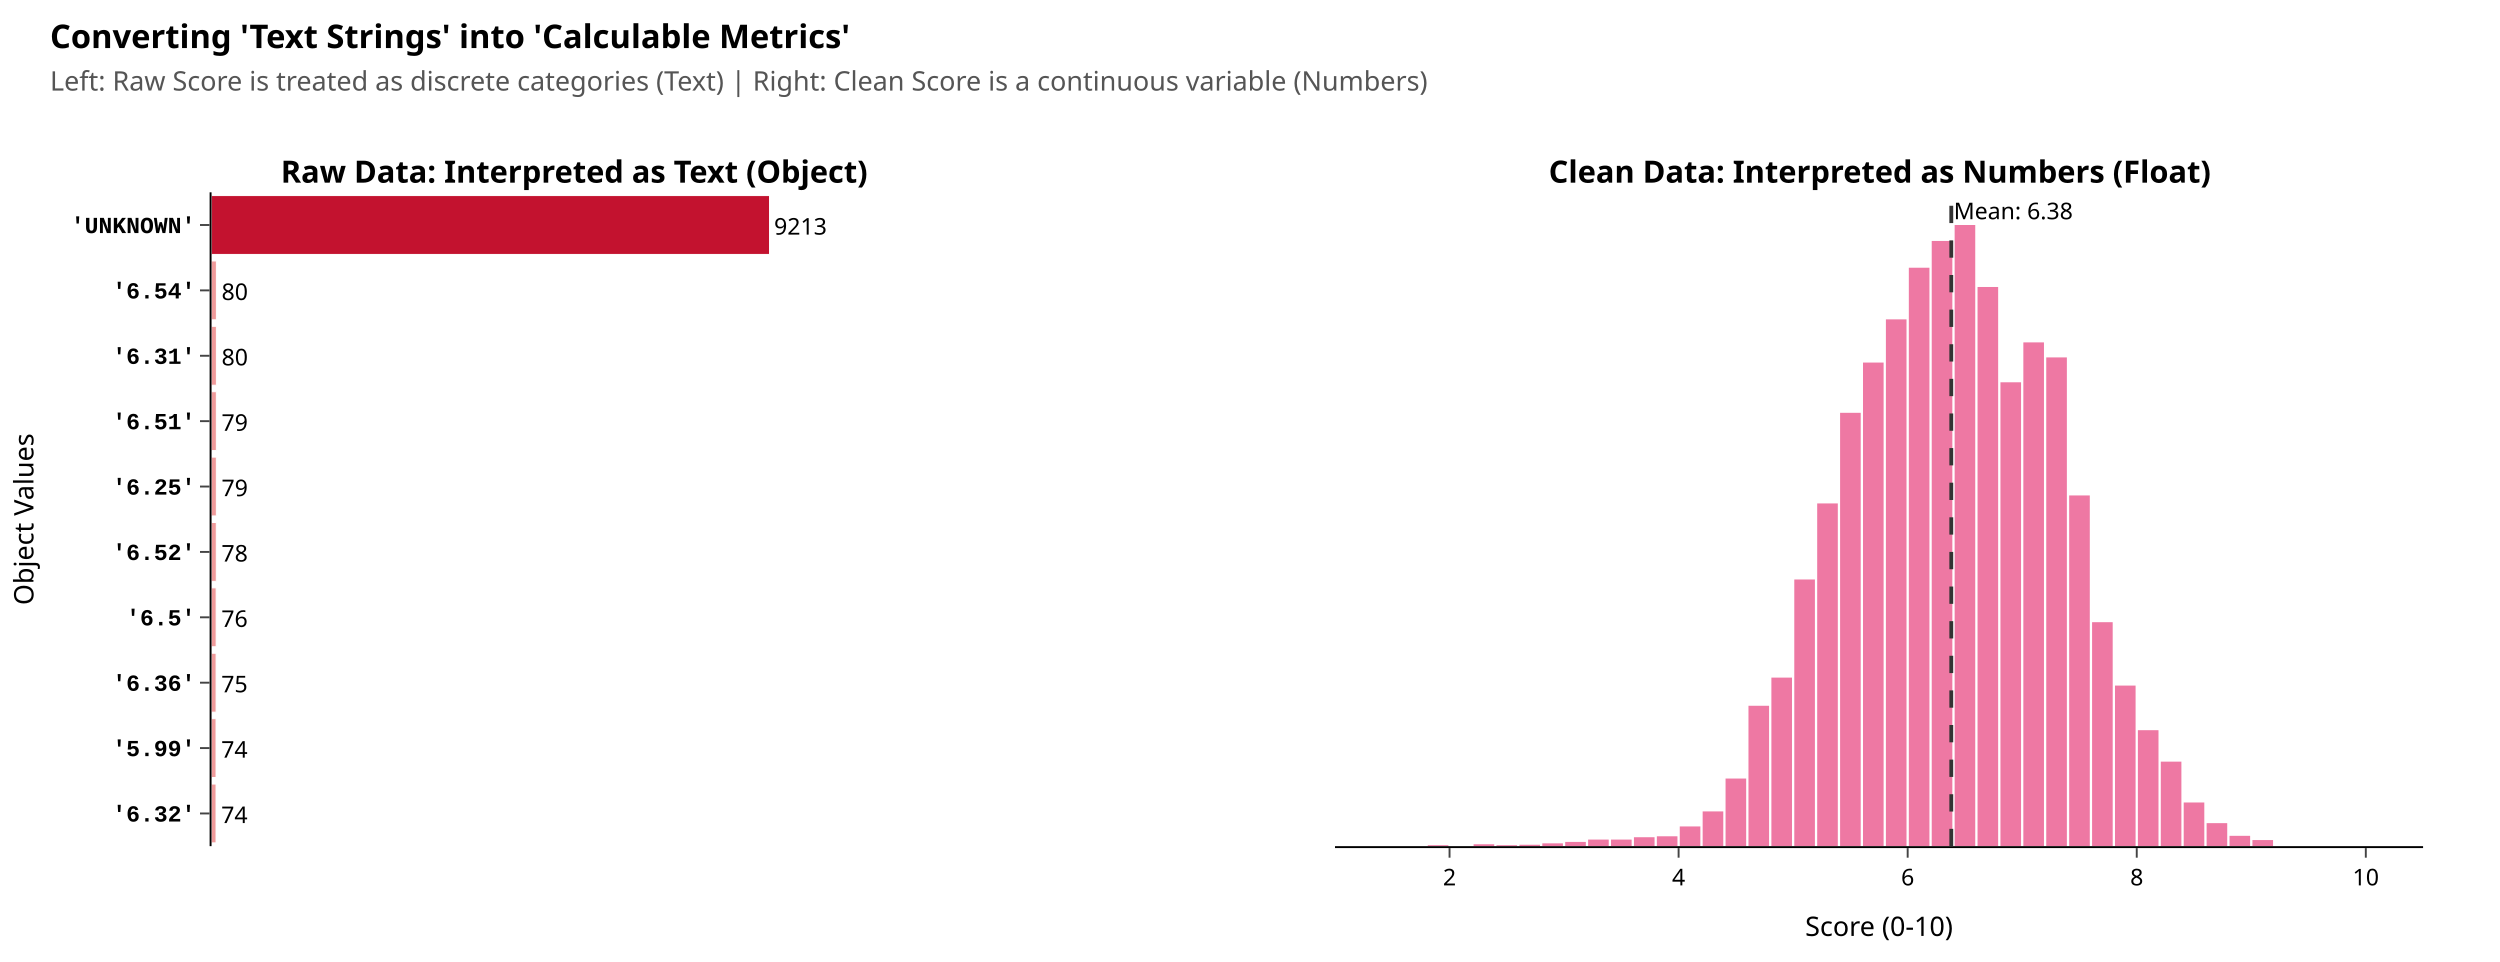
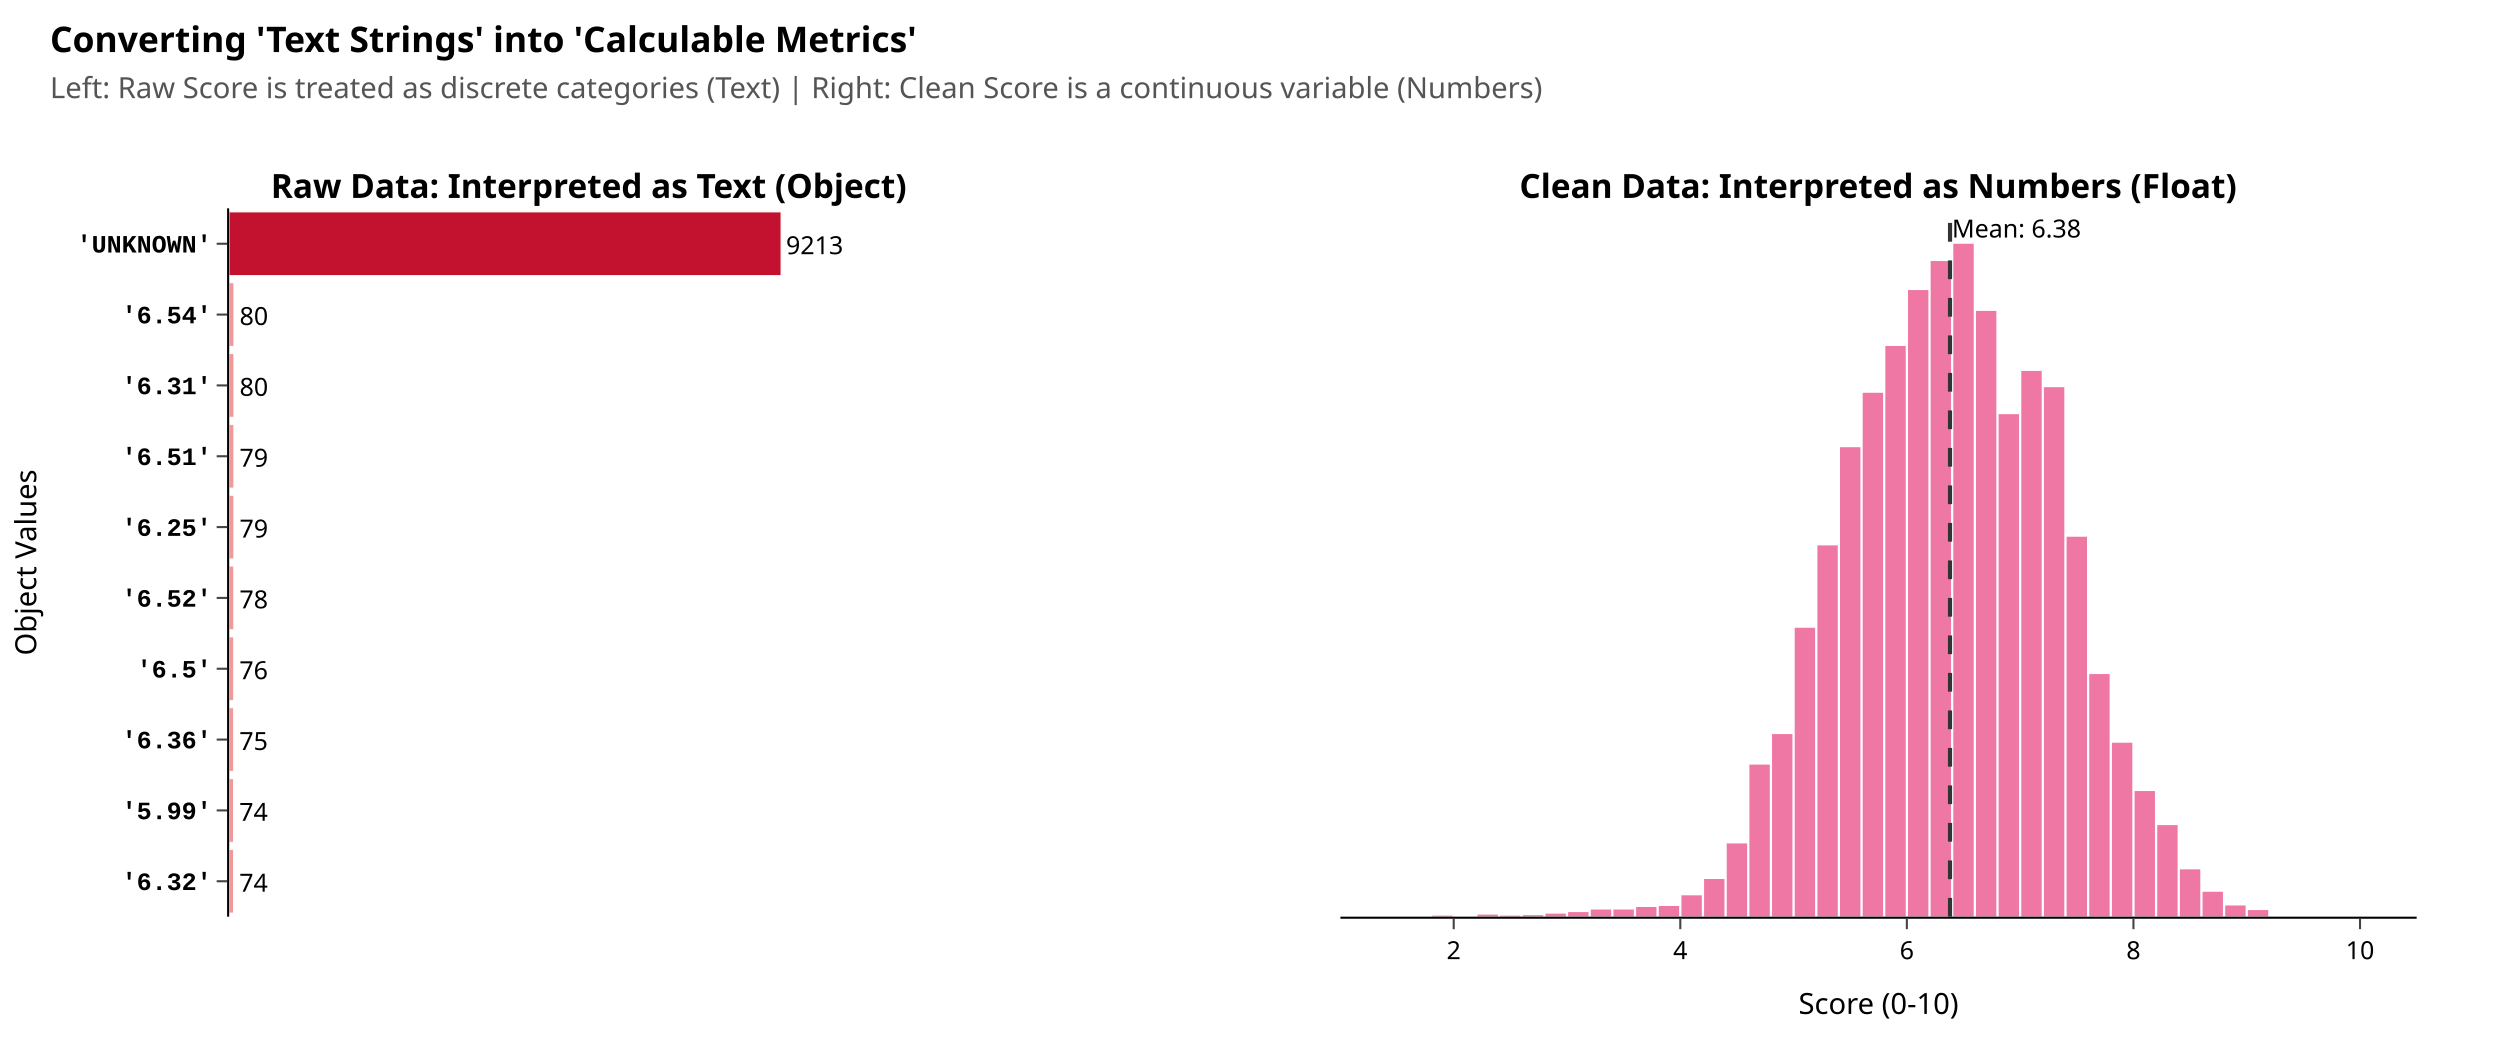
- <svg xmlns="http://www.w3.org/2000/svg" class="main-svg" width="3900" height="1500" style="" viewBox="0 0 1300 500">
-   <rect x="0" y="0" width="1300" height="500" style="fill: rgb(0, 0, 0); fill-opacity: 0;" />
-   <defs id="defs-b50115">
+ <svg xmlns="http://www.w3.org/2000/svg" class="main-svg" width="3600" height="1500" style="" viewBox="0 0 1200 500">
+   <rect x="0" y="0" width="1200" height="500" style="fill: rgb(0, 0, 0); fill-opacity: 0;" />
+   <defs id="defs-0471ea">
    <g class="clips">
-       <clipPath id="clipb50115xyplot" class="plotclip">
-         <rect width="377.2" height="340" />
-       </clipPath>
-       <clipPath id="clipb50115x2y2plot" class="plotclip">
-         <rect width="565.8" height="340" />
-       </clipPath>
-       <clipPath class="axesclip" id="clipb50115x">
-         <rect x="110" y="0" width="377.2" height="500" />
-       </clipPath>
-       <clipPath class="axesclip" id="clipb50115y">
-         <rect x="0" y="100" width="1300" height="340" />
-       </clipPath>
-       <clipPath class="axesclip" id="clipb50115xy">
-         <rect x="110" y="100" width="377.2" height="340" />
-       </clipPath>
-       <clipPath class="axesclip" id="clipb50115y2">
-         <rect x="0" y="100" width="1300" height="340" />
-       </clipPath>
-       <clipPath class="axesclip" id="clipb50115xy2">
-         <rect x="110" y="100" width="377.2" height="340" />
-       </clipPath>
-       <clipPath class="axesclip" id="clipb50115x2">
-         <rect x="694.2" y="0" width="565.8" height="500" />
-       </clipPath>
-       <clipPath class="axesclip" id="clipb50115x2y">
-         <rect x="694.2" y="100" width="565.8" height="340" />
-       </clipPath>
-       <clipPath class="axesclip" id="clipb50115x2y2">
-         <rect x="694.2" y="100" width="565.8" height="340" />
+       <clipPath id="clip0471eaxyplot" class="plotclip">
+         <rect width="344.4" height="340" />
+       </clipPath>
+       <clipPath id="clip0471eax2y2plot" class="plotclip">
+         <rect width="516.6" height="340" />
+       </clipPath>
+       <clipPath class="axesclip" id="clip0471eax">
+         <rect x="110" y="0" width="344.4" height="500" />
+       </clipPath>
+       <clipPath class="axesclip" id="clip0471eay">
+         <rect x="0" y="100" width="1200" height="340" />
+       </clipPath>
+       <clipPath class="axesclip" id="clip0471eaxy">
+         <rect x="110" y="100" width="344.4" height="340" />
+       </clipPath>
+       <clipPath class="axesclip" id="clip0471eay2">
+         <rect x="0" y="100" width="1200" height="340" />
+       </clipPath>
+       <clipPath class="axesclip" id="clip0471eaxy2">
+         <rect x="110" y="100" width="344.4" height="340" />
+       </clipPath>
+       <clipPath class="axesclip" id="clip0471eax2">
+         <rect x="643.4" y="0" width="516.6" height="500" />
+       </clipPath>
+       <clipPath class="axesclip" id="clip0471eax2y">
+         <rect x="643.4" y="100" width="516.6" height="340" />
+       </clipPath>
+       <clipPath class="axesclip" id="clip0471eax2y2">
+         <rect x="643.4" y="100" width="516.6" height="340" />
      </clipPath>
    </g>
    <g class="gradients" />
    <g class="patterns" />
  </defs>
  <g class="bglayer">
-     <rect class="bg" x="110" y="100" width="377.2" height="340" style="fill: rgb(0, 0, 0); fill-opacity: 0; stroke-width: 0;" />
-     <rect class="bg" x="694.2" y="100" width="565.8" height="340" style="fill: rgb(0, 0, 0); fill-opacity: 0; stroke-width: 0;" />
+     <rect class="bg" x="110" y="100" width="344.4" height="340" style="fill: rgb(0, 0, 0); fill-opacity: 0; stroke-width: 0;" />
+     <rect class="bg" x="643.4" y="100" width="516.6" height="340" style="fill: rgb(0, 0, 0); fill-opacity: 0; stroke-width: 0;" />
  </g>
  <g class="layer-below">
    <g class="imagelayer" />
    <g class="shapelayer" />
  </g>
  <g class="cartesianlayer">
    <g class="subplot xy">
      <g class="layer-subplot">
        <g class="shapelayer" />
        <g class="imagelayer" />
      </g>
      <g class="minor-gridlayer">
        <g class="x" />
        <g class="y" />
      </g>
      <g class="gridlayer">
        <g class="x" />
        <g class="y" />
      </g>
      <g class="zerolinelayer" />
      <g class="layer-between">
        <g class="shapelayer" />
        <g class="imagelayer" />
      </g>
      <path class="xlines-below" />
      <path class="ylines-below" />
      <g class="overlines-below" />
      <g class="xaxislayer-below" />
      <g class="yaxislayer-below" />
      <g class="overaxes-below" />
      <g class="overplot">
-         <g class="xy" transform="translate(110,100)" clip-path="url(#clipb50115xyplot)">
+         <g class="xy" transform="translate(110,100)" clip-path="url(#clip0471eaxyplot)">
          <g class="barlayer mlayer">
            <g class="trace bars" style="opacity: 1;">
              <g class="points">
                <g class="point">
-                   <path d="M0,32.3V1.7H290.15V32.3Z" style="vector-effect: none; opacity: 1; stroke-width: 0.5px; fill: rgb(195, 18, 47); fill-opacity: 1; stroke: rgb(255, 255, 255); stroke-opacity: 1;" />
-                   <text class="bartext bartext-outside" text-anchor="middle" data-notex="1" x="0" y="0" style="font-family: Tahoma; font-size: 12px; fill: rgb(0, 0, 0); fill-opacity: 1; white-space: pre;" transform="translate(306.2516,22)">9213</text>
-                 </g>
-                 <g class="point">
-                   <path d="M0,100.3V69.7H2.52V100.3Z" style="vector-effect: none; opacity: 1; stroke-width: 0.5px; fill: rgb(239, 154, 154); fill-opacity: 1; stroke: rgb(255, 255, 255); stroke-opacity: 1;" />
-                   <text class="bartext bartext-outside" text-anchor="middle" data-notex="1" x="0" y="0" style="font-family: Tahoma; font-size: 12px; fill: rgb(0, 0, 0); fill-opacity: 1; white-space: pre;" transform="translate(12.07469,90)">80</text>
-                 </g>
-                 <g class="point">
-                   <path d="M0,66.3V35.7H2.52V66.3Z" style="vector-effect: none; opacity: 1; stroke-width: 0.5px; fill: rgb(239, 154, 154); fill-opacity: 1; stroke: rgb(255, 255, 255); stroke-opacity: 1;" />
-                   <text class="bartext bartext-outside" text-anchor="middle" data-notex="1" x="0" y="0" style="font-family: Tahoma; font-size: 12px; fill: rgb(0, 0, 0); fill-opacity: 1; white-space: pre;" transform="translate(12.07469,56)">80</text>
-                 </g>
-                 <g class="point">
-                   <path d="M0,168.3V137.7H2.49V168.3Z" style="vector-effect: none; opacity: 1; stroke-width: 0.5px; fill: rgb(239, 154, 154); fill-opacity: 1; stroke: rgb(255, 255, 255); stroke-opacity: 1;" />
-                   <text class="bartext bartext-outside" text-anchor="middle" data-notex="1" x="0" y="0" style="font-family: Tahoma; font-size: 12px; fill: rgb(0, 0, 0); fill-opacity: 1; white-space: pre;" transform="translate(12.04469,158)">79</text>
-                 </g>
-                 <g class="point">
-                   <path d="M0,134.3V103.7H2.49V134.3Z" style="vector-effect: none; opacity: 1; stroke-width: 0.5px; fill: rgb(239, 154, 154); fill-opacity: 1; stroke: rgb(255, 255, 255); stroke-opacity: 1;" />
-                   <text class="bartext bartext-outside" text-anchor="middle" data-notex="1" x="0" y="0" style="font-family: Tahoma; font-size: 12px; fill: rgb(0, 0, 0); fill-opacity: 1; white-space: pre;" transform="translate(12.04469,124)">79</text>
-                 </g>
-                 <g class="point">
-                   <path d="M0,202.3V171.7H2.46V202.3Z" style="vector-effect: none; opacity: 1; stroke-width: 0.5px; fill: rgb(239, 154, 154); fill-opacity: 1; stroke: rgb(255, 255, 255); stroke-opacity: 1;" />
-                   <text class="bartext bartext-outside" text-anchor="middle" data-notex="1" x="0" y="0" style="font-family: Tahoma; font-size: 12px; fill: rgb(0, 0, 0); fill-opacity: 1; white-space: pre;" transform="translate(12.01469,192)">78</text>
-                 </g>
-                 <g class="point">
-                   <path d="M0,236.3V205.7H2.39V236.3Z" style="vector-effect: none; opacity: 1; stroke-width: 0.5px; fill: rgb(239, 154, 154); fill-opacity: 1; stroke: rgb(255, 255, 255); stroke-opacity: 1;" />
-                   <text class="bartext bartext-outside" text-anchor="middle" data-notex="1" x="0" y="0" style="font-family: Tahoma; font-size: 12px; fill: rgb(0, 0, 0); fill-opacity: 1; white-space: pre;" transform="translate(11.94469,226)">76</text>
-                 </g>
-                 <g class="point">
-                   <path d="M0,270.3V239.7H2.36V270.3Z" style="vector-effect: none; opacity: 1; stroke-width: 0.5px; fill: rgb(239, 154, 154); fill-opacity: 1; stroke: rgb(255, 255, 255); stroke-opacity: 1;" />
-                   <text class="bartext bartext-outside" text-anchor="middle" data-notex="1" x="0" y="0" style="font-family: Tahoma; font-size: 12px; fill: rgb(0, 0, 0); fill-opacity: 1; white-space: pre;" transform="translate(11.91469,260)">75</text>
-                 </g>
-                 <g class="point">
-                   <path d="M0,338.3V307.7H2.33V338.3Z" style="vector-effect: none; opacity: 1; stroke-width: 0.5px; fill: rgb(239, 154, 154); fill-opacity: 1; stroke: rgb(255, 255, 255); stroke-opacity: 1;" />
-                   <text class="bartext bartext-outside" text-anchor="middle" data-notex="1" x="0" y="0" style="font-family: Tahoma; font-size: 12px; fill: rgb(0, 0, 0); fill-opacity: 1; white-space: pre;" transform="translate(11.88469,328)">74</text>
-                 </g>
-                 <g class="point">
-                   <path d="M0,304.3V273.7H2.33V304.3Z" style="vector-effect: none; opacity: 1; stroke-width: 0.5px; fill: rgb(239, 154, 154); fill-opacity: 1; stroke: rgb(255, 255, 255); stroke-opacity: 1;" />
-                   <text class="bartext bartext-outside" text-anchor="middle" data-notex="1" x="0" y="0" style="font-family: Tahoma; font-size: 12px; fill: rgb(0, 0, 0); fill-opacity: 1; white-space: pre;" transform="translate(11.88469,294)">74</text>
+                   <path d="M0,32.3V1.7H264.92V32.3Z" style="vector-effect: none; opacity: 1; stroke-width: 0.5px; fill: rgb(195, 18, 47); fill-opacity: 1; stroke: rgb(255, 255, 255); stroke-opacity: 1;" />
+                   <text class="bartext bartext-outside" text-anchor="middle" data-notex="1" x="0" y="0" style="font-family: Tahoma; font-size: 12px; fill: rgb(0, 0, 0); fill-opacity: 1; white-space: pre;" transform="translate(281.0216,22)">9213</text>
+                 </g>
+                 <g class="point">
+                   <path d="M0,100.3V69.7H2.3V100.3Z" style="vector-effect: none; opacity: 1; stroke-width: 0.5px; fill: rgb(239, 154, 154); fill-opacity: 1; stroke: rgb(255, 255, 255); stroke-opacity: 1;" />
+                   <text class="bartext bartext-outside" text-anchor="middle" data-notex="1" x="0" y="0" style="font-family: Tahoma; font-size: 12px; fill: rgb(0, 0, 0); fill-opacity: 1; white-space: pre;" transform="translate(11.85469,90)">80</text>
+                 </g>
+                 <g class="point">
+                   <path d="M0,66.3V35.7H2.3V66.3Z" style="vector-effect: none; opacity: 1; stroke-width: 0.5px; fill: rgb(239, 154, 154); fill-opacity: 1; stroke: rgb(255, 255, 255); stroke-opacity: 1;" />
+                   <text class="bartext bartext-outside" text-anchor="middle" data-notex="1" x="0" y="0" style="font-family: Tahoma; font-size: 12px; fill: rgb(0, 0, 0); fill-opacity: 1; white-space: pre;" transform="translate(11.85469,56)">80</text>
+                 </g>
+                 <g class="point">
+                   <path d="M0,168.3V137.7H2.27V168.3Z" style="vector-effect: none; opacity: 1; stroke-width: 0.5px; fill: rgb(239, 154, 154); fill-opacity: 1; stroke: rgb(255, 255, 255); stroke-opacity: 1;" />
+                   <text class="bartext bartext-outside" text-anchor="middle" data-notex="1" x="0" y="0" style="font-family: Tahoma; font-size: 12px; fill: rgb(0, 0, 0); fill-opacity: 1; white-space: pre;" transform="translate(11.82469,158)">79</text>
+                 </g>
+                 <g class="point">
+                   <path d="M0,134.3V103.7H2.27V134.3Z" style="vector-effect: none; opacity: 1; stroke-width: 0.5px; fill: rgb(239, 154, 154); fill-opacity: 1; stroke: rgb(255, 255, 255); stroke-opacity: 1;" />
+                   <text class="bartext bartext-outside" text-anchor="middle" data-notex="1" x="0" y="0" style="font-family: Tahoma; font-size: 12px; fill: rgb(0, 0, 0); fill-opacity: 1; white-space: pre;" transform="translate(11.82469,124)">79</text>
+                 </g>
+                 <g class="point">
+                   <path d="M0,202.3V171.7H2.24V202.3Z" style="vector-effect: none; opacity: 1; stroke-width: 0.5px; fill: rgb(239, 154, 154); fill-opacity: 1; stroke: rgb(255, 255, 255); stroke-opacity: 1;" />
+                   <text class="bartext bartext-outside" text-anchor="middle" data-notex="1" x="0" y="0" style="font-family: Tahoma; font-size: 12px; fill: rgb(0, 0, 0); fill-opacity: 1; white-space: pre;" transform="translate(11.79469,192)">78</text>
+                 </g>
+                 <g class="point">
+                   <path d="M0,236.3V205.7H2.19V236.3Z" style="vector-effect: none; opacity: 1; stroke-width: 0.5px; fill: rgb(239, 154, 154); fill-opacity: 1; stroke: rgb(255, 255, 255); stroke-opacity: 1;" />
+                   <text class="bartext bartext-outside" text-anchor="middle" data-notex="1" x="0" y="0" style="font-family: Tahoma; font-size: 12px; fill: rgb(0, 0, 0); fill-opacity: 1; white-space: pre;" transform="translate(11.74469,226)">76</text>
+                 </g>
+                 <g class="point">
+                   <path d="M0,270.3V239.7H2.16V270.3Z" style="vector-effect: none; opacity: 1; stroke-width: 0.5px; fill: rgb(239, 154, 154); fill-opacity: 1; stroke: rgb(255, 255, 255); stroke-opacity: 1;" />
+                   <text class="bartext bartext-outside" text-anchor="middle" data-notex="1" x="0" y="0" style="font-family: Tahoma; font-size: 12px; fill: rgb(0, 0, 0); fill-opacity: 1; white-space: pre;" transform="translate(11.71469,260)">75</text>
+                 </g>
+                 <g class="point">
+                   <path d="M0,338.3V307.7H2.13V338.3Z" style="vector-effect: none; opacity: 1; stroke-width: 0.5px; fill: rgb(239, 154, 154); fill-opacity: 1; stroke: rgb(255, 255, 255); stroke-opacity: 1;" />
+                   <text class="bartext bartext-outside" text-anchor="middle" data-notex="1" x="0" y="0" style="font-family: Tahoma; font-size: 12px; fill: rgb(0, 0, 0); fill-opacity: 1; white-space: pre;" transform="translate(11.68469,328)">74</text>
+                 </g>
+                 <g class="point">
+                   <path d="M0,304.3V273.7H2.13V304.3Z" style="vector-effect: none; opacity: 1; stroke-width: 0.5px; fill: rgb(239, 154, 154); fill-opacity: 1; stroke: rgb(255, 255, 255); stroke-opacity: 1;" />
+                   <text class="bartext bartext-outside" text-anchor="middle" data-notex="1" x="0" y="0" style="font-family: Tahoma; font-size: 12px; fill: rgb(0, 0, 0); fill-opacity: 1; white-space: pre;" transform="translate(11.68469,294)">74</text>
                </g>
              </g>
            </g>
          </g>
        </g>
      </g>
      <g class="zerolinelayer-above" />
      <path class="xlines-above crisp" d="M0,0" style="fill: none;" />
      <path class="ylines-above crisp" d="M109.5,100V440" style="fill: none; stroke-width: 1px; stroke: rgb(0, 0, 0); stroke-opacity: 1;" />
      <g class="overlines-above" />
      <g class="xaxislayer-above" />
      <g class="yaxislayer-above">
        <path class="ytick ticks crisp" d="M109,0h-5" transform="translate(0,423)" style="stroke: rgb(68, 68, 68); stroke-opacity: 1; stroke-width: 1px;" />
        <path class="ytick ticks crisp" d="M109,0h-5" transform="translate(0,389)" style="stroke: rgb(68, 68, 68); stroke-opacity: 1; stroke-width: 1px;" />
        <path class="ytick ticks crisp" d="M109,0h-5" transform="translate(0,355)" style="stroke: rgb(68, 68, 68); stroke-opacity: 1; stroke-width: 1px;" />
        <path class="ytick ticks crisp" d="M109,0h-5" transform="translate(0,321)" style="stroke: rgb(68, 68, 68); stroke-opacity: 1; stroke-width: 1px;" />
        <path class="ytick ticks crisp" d="M109,0h-5" transform="translate(0,287)" style="stroke: rgb(68, 68, 68); stroke-opacity: 1; stroke-width: 1px;" />
        <path class="ytick ticks crisp" d="M109,0h-5" transform="translate(0,253)" style="stroke: rgb(68, 68, 68); stroke-opacity: 1; stroke-width: 1px;" />
        <path class="ytick ticks crisp" d="M109,0h-5" transform="translate(0,219)" style="stroke: rgb(68, 68, 68); stroke-opacity: 1; stroke-width: 1px;" />
        <path class="ytick ticks crisp" d="M109,0h-5" transform="translate(0,185)" style="stroke: rgb(68, 68, 68); stroke-opacity: 1; stroke-width: 1px;" />
        <path class="ytick ticks crisp" d="M109,0h-5" transform="translate(0,151)" style="stroke: rgb(68, 68, 68); stroke-opacity: 1; stroke-width: 1px;" />
        <path class="ytick ticks crisp" d="M109,0h-5" transform="translate(0,117)" style="stroke: rgb(68, 68, 68); stroke-opacity: 1; stroke-width: 1px;" />
        <g class="ytick">
          <text text-anchor="end" x="101.6" y="4.2" transform="translate(0,423)" style="font-family: 'Courier New'; font-size: 12px; fill: rgb(0, 0, 0); fill-opacity: 1; white-space: pre;">
            <tspan style="font-weight:bold">'6.32'</tspan>
          </text>
        </g>
        <g class="ytick">
          <text text-anchor="end" x="101.6" y="4.2" transform="translate(0,389)" style="font-family: 'Courier New'; font-size: 12px; fill: rgb(0, 0, 0); fill-opacity: 1; white-space: pre;">
            <tspan style="font-weight:bold">'5.99'</tspan>
          </text>
        </g>
        <g class="ytick">
          <text text-anchor="end" x="101.6" y="4.2" transform="translate(0,355)" style="font-family: 'Courier New'; font-size: 12px; fill: rgb(0, 0, 0); fill-opacity: 1; white-space: pre;">
            <tspan style="font-weight:bold">'6.36'</tspan>
          </text>
        </g>
        <g class="ytick">
          <text text-anchor="end" x="101.6" y="4.2" transform="translate(0,321)" style="font-family: 'Courier New'; font-size: 12px; fill: rgb(0, 0, 0); fill-opacity: 1; white-space: pre;">
            <tspan style="font-weight:bold">'6.5'</tspan>
          </text>
        </g>
        <g class="ytick">
          <text text-anchor="end" x="101.6" y="4.2" transform="translate(0,287)" style="font-family: 'Courier New'; font-size: 12px; fill: rgb(0, 0, 0); fill-opacity: 1; white-space: pre;">
            <tspan style="font-weight:bold">'6.52'</tspan>
          </text>
        </g>
        <g class="ytick">
          <text text-anchor="end" x="101.6" y="4.2" transform="translate(0,253)" style="font-family: 'Courier New'; font-size: 12px; fill: rgb(0, 0, 0); fill-opacity: 1; white-space: pre;">
            <tspan style="font-weight:bold">'6.25'</tspan>
          </text>
        </g>
        <g class="ytick">
          <text text-anchor="end" x="101.6" y="4.2" transform="translate(0,219)" style="font-family: 'Courier New'; font-size: 12px; fill: rgb(0, 0, 0); fill-opacity: 1; white-space: pre;">
            <tspan style="font-weight:bold">'6.51'</tspan>
          </text>
        </g>
        <g class="ytick">
          <text text-anchor="end" x="101.6" y="4.2" transform="translate(0,185)" style="font-family: 'Courier New'; font-size: 12px; fill: rgb(0, 0, 0); fill-opacity: 1; white-space: pre;">
            <tspan style="font-weight:bold">'6.31'</tspan>
          </text>
        </g>
        <g class="ytick">
          <text text-anchor="end" x="101.6" y="4.2" transform="translate(0,151)" style="font-family: 'Courier New'; font-size: 12px; fill: rgb(0, 0, 0); fill-opacity: 1; white-space: pre;">
            <tspan style="font-weight:bold">'6.54'</tspan>
          </text>
        </g>
        <g class="ytick">
          <text text-anchor="end" x="101.6" y="4.2" transform="translate(0,117)" style="font-family: 'Courier New'; font-size: 12px; fill: rgb(0, 0, 0); fill-opacity: 1; white-space: pre;">
            <tspan style="font-weight:bold">'UNKNOWN'</tspan>
          </text>
        </g>
      </g>
      <g class="overaxes-above" />
    </g>
    <g class="subplot x2y2">
      <g class="layer-subplot">
        <g class="shapelayer" />
        <g class="imagelayer" />
      </g>
      <g class="minor-gridlayer">
        <g class="x2" />
        <g class="y2" />
      </g>
      <g class="gridlayer">
        <g class="x2" />
        <g class="y2" />
      </g>
      <g class="zerolinelayer" />
      <g class="layer-between">
        <g class="shapelayer" />
        <g class="imagelayer" />
      </g>
      <path class="xlines-below" />
      <path class="ylines-below" />
      <g class="overlines-below" />
      <g class="xaxislayer-below" />
      <g class="yaxislayer-below" />
      <g class="overaxes-below" />
      <g class="overplot">
-         <g class="x2y2" transform="translate(694.2,100)" clip-path="url(#clipb50115x2y2plot)">
+         <g class="x2y2" transform="translate(643.4,100)" clip-path="url(#clip0471eax2y2plot)">
          <g class="barlayer mlayer">
            <g class="trace bars" style="opacity: 0.8;">
              <g class="points">
                <g class="point">
-                   <path d="M48.24,340V339.51H58.96V340Z" style="vector-effect: none; opacity: 1; stroke-width: 0px; fill: rgb(234, 86, 140); fill-opacity: 1;" />
+                   <path d="M44.05,340V339.51H53.84V340Z" style="vector-effect: none; opacity: 1; stroke-width: 0px; fill: rgb(234, 86, 140); fill-opacity: 1;" />
                </g>
                <g class="point">
                  <path d="M0,0Z" style="vector-effect: none; opacity: 1; stroke-width: 0px; fill: rgb(234, 86, 140); fill-opacity: 1;" />
                </g>
                <g class="point">
-                   <path d="M72.07,340V339.02H82.79V340Z" style="vector-effect: none; opacity: 1; stroke-width: 0px; fill: rgb(234, 86, 140); fill-opacity: 1;" />
-                 </g>
-                 <g class="point">
-                   <path d="M83.98,340V339.51H94.7V340Z" style="vector-effect: none; opacity: 1; stroke-width: 0px; fill: rgb(234, 86, 140); fill-opacity: 1;" />
-                 </g>
-                 <g class="point">
-                   <path d="M95.89,340V339.27H106.61V340Z" style="vector-effect: none; opacity: 1; stroke-width: 0px; fill: rgb(234, 86, 140); fill-opacity: 1;" />
-                 </g>
-                 <g class="point">
-                   <path d="M107.8,340V338.54H118.52V340Z" style="vector-effect: none; opacity: 1; stroke-width: 0px; fill: rgb(234, 86, 140); fill-opacity: 1;" />
-                 </g>
-                 <g class="point">
-                   <path d="M119.71,340V337.8H130.43V340Z" style="vector-effect: none; opacity: 1; stroke-width: 0px; fill: rgb(234, 86, 140); fill-opacity: 1;" />
-                 </g>
-                 <g class="point">
-                   <path d="M131.62,340V336.58H142.34V340Z" style="vector-effect: none; opacity: 1; stroke-width: 0px; fill: rgb(234, 86, 140); fill-opacity: 1;" />
-                 </g>
-                 <g class="point">
-                   <path d="M143.53,340V336.58H154.25V340Z" style="vector-effect: none; opacity: 1; stroke-width: 0px; fill: rgb(234, 86, 140); fill-opacity: 1;" />
-                 </g>
-                 <g class="point">
-                   <path d="M155.45,340V335.36H166.17V340Z" style="vector-effect: none; opacity: 1; stroke-width: 0px; fill: rgb(234, 86, 140); fill-opacity: 1;" />
-                 </g>
-                 <g class="point">
-                   <path d="M167.36,340V334.87H178.08V340Z" style="vector-effect: none; opacity: 1; stroke-width: 0px; fill: rgb(234, 86, 140); fill-opacity: 1;" />
-                 </g>
-                 <g class="point">
-                   <path d="M179.27,340V329.75H189.99V340Z" style="vector-effect: none; opacity: 1; stroke-width: 0px; fill: rgb(234, 86, 140); fill-opacity: 1;" />
-                 </g>
-                 <g class="point">
-                   <path d="M191.18,340V321.93H201.9V340Z" style="vector-effect: none; opacity: 1; stroke-width: 0px; fill: rgb(234, 86, 140); fill-opacity: 1;" />
-                 </g>
-                 <g class="point">
-                   <path d="M203.09,340V304.84H213.81V340Z" style="vector-effect: none; opacity: 1; stroke-width: 0px; fill: rgb(234, 86, 140); fill-opacity: 1;" />
-                 </g>
-                 <g class="point">
-                   <path d="M215,340V267H225.72V340Z" style="vector-effect: none; opacity: 1; stroke-width: 0px; fill: rgb(234, 86, 140); fill-opacity: 1;" />
-                 </g>
-                 <g class="point">
-                   <path d="M226.92,340V252.35H237.64V340Z" style="vector-effect: none; opacity: 1; stroke-width: 0px; fill: rgb(234, 86, 140); fill-opacity: 1;" />
-                 </g>
-                 <g class="point">
-                   <path d="M238.83,340V201.33H249.55V340Z" style="vector-effect: none; opacity: 1; stroke-width: 0px; fill: rgb(234, 86, 140); fill-opacity: 1;" />
-                 </g>
-                 <g class="point">
-                   <path d="M250.74,340V161.78H261.46V340Z" style="vector-effect: none; opacity: 1; stroke-width: 0px; fill: rgb(234, 86, 140); fill-opacity: 1;" />
-                 </g>
-                 <g class="point">
-                   <path d="M262.65,340V114.66H273.37V340Z" style="vector-effect: none; opacity: 1; stroke-width: 0px; fill: rgb(234, 86, 140); fill-opacity: 1;" />
-                 </g>
-                 <g class="point">
-                   <path d="M274.56,340V88.53H285.28V340Z" style="vector-effect: none; opacity: 1; stroke-width: 0px; fill: rgb(234, 86, 140); fill-opacity: 1;" />
-                 </g>
-                 <g class="point">
-                   <path d="M286.47,340V66.07H297.19V340Z" style="vector-effect: none; opacity: 1; stroke-width: 0px; fill: rgb(234, 86, 140); fill-opacity: 1;" />
-                 </g>
-                 <g class="point">
-                   <path d="M298.39,340V39.22H309.11V340Z" style="vector-effect: none; opacity: 1; stroke-width: 0px; fill: rgb(234, 86, 140); fill-opacity: 1;" />
-                 </g>
-                 <g class="point">
-                   <path d="M310.3,340V25.3H321.02V340Z" style="vector-effect: none; opacity: 1; stroke-width: 0px; fill: rgb(234, 86, 140); fill-opacity: 1;" />
-                 </g>
-                 <g class="point">
-                   <path d="M322.21,340V17H332.93V340Z" style="vector-effect: none; opacity: 1; stroke-width: 0px; fill: rgb(234, 86, 140); fill-opacity: 1;" />
-                 </g>
-                 <g class="point">
-                   <path d="M334.12,340V49.23H344.84V340Z" style="vector-effect: none; opacity: 1; stroke-width: 0px; fill: rgb(234, 86, 140); fill-opacity: 1;" />
-                 </g>
-                 <g class="point">
-                   <path d="M346.03,340V98.79H356.75V340Z" style="vector-effect: none; opacity: 1; stroke-width: 0px; fill: rgb(234, 86, 140); fill-opacity: 1;" />
-                 </g>
-                 <g class="point">
-                   <path d="M357.94,340V78.04H368.66V340Z" style="vector-effect: none; opacity: 1; stroke-width: 0px; fill: rgb(234, 86, 140); fill-opacity: 1;" />
-                 </g>
-                 <g class="point">
-                   <path d="M369.85,340V85.85H380.57V340Z" style="vector-effect: none; opacity: 1; stroke-width: 0px; fill: rgb(234, 86, 140); fill-opacity: 1;" />
-                 </g>
-                 <g class="point">
-                   <path d="M381.77,340V157.63H392.49V340Z" style="vector-effect: none; opacity: 1; stroke-width: 0px; fill: rgb(234, 86, 140); fill-opacity: 1;" />
-                 </g>
-                 <g class="point">
-                   <path d="M393.68,340V223.54H404.4V340Z" style="vector-effect: none; opacity: 1; stroke-width: 0px; fill: rgb(234, 86, 140); fill-opacity: 1;" />
-                 </g>
-                 <g class="point">
-                   <path d="M405.59,340V256.5H416.31V340Z" style="vector-effect: none; opacity: 1; stroke-width: 0px; fill: rgb(234, 86, 140); fill-opacity: 1;" />
-                 </g>
-                 <g class="point">
-                   <path d="M417.5,340V279.7H428.22V340Z" style="vector-effect: none; opacity: 1; stroke-width: 0px; fill: rgb(234, 86, 140); fill-opacity: 1;" />
-                 </g>
-                 <g class="point">
-                   <path d="M429.41,340V296.05H440.13V340Z" style="vector-effect: none; opacity: 1; stroke-width: 0px; fill: rgb(234, 86, 140); fill-opacity: 1;" />
-                 </g>
-                 <g class="point">
-                   <path d="M441.32,340V317.29H452.04V340Z" style="vector-effect: none; opacity: 1; stroke-width: 0px; fill: rgb(234, 86, 140); fill-opacity: 1;" />
-                 </g>
-                 <g class="point">
-                   <path d="M453.24,340V328.04H463.96V340Z" style="vector-effect: none; opacity: 1; stroke-width: 0px; fill: rgb(234, 86, 140); fill-opacity: 1;" />
-                 </g>
-                 <g class="point">
-                   <path d="M465.15,340V334.63H475.87V340Z" style="vector-effect: none; opacity: 1; stroke-width: 0px; fill: rgb(234, 86, 140); fill-opacity: 1;" />
-                 </g>
-                 <g class="point">
-                   <path d="M477.06,340V336.83H487.78V340Z" style="vector-effect: none; opacity: 1; stroke-width: 0px; fill: rgb(234, 86, 140); fill-opacity: 1;" />
+                   <path d="M65.8,340V339.02H75.59V340Z" style="vector-effect: none; opacity: 1; stroke-width: 0px; fill: rgb(234, 86, 140); fill-opacity: 1;" />
+                 </g>
+                 <g class="point">
+                   <path d="M76.67,340V339.51H86.46V340Z" style="vector-effect: none; opacity: 1; stroke-width: 0px; fill: rgb(234, 86, 140); fill-opacity: 1;" />
+                 </g>
+                 <g class="point">
+                   <path d="M87.55,340V339.27H97.34V340Z" style="vector-effect: none; opacity: 1; stroke-width: 0px; fill: rgb(234, 86, 140); fill-opacity: 1;" />
+                 </g>
+                 <g class="point">
+                   <path d="M98.43,340V338.54H108.21V340Z" style="vector-effect: none; opacity: 1; stroke-width: 0px; fill: rgb(234, 86, 140); fill-opacity: 1;" />
+                 </g>
+                 <g class="point">
+                   <path d="M109.3,340V337.8H119.09V340Z" style="vector-effect: none; opacity: 1; stroke-width: 0px; fill: rgb(234, 86, 140); fill-opacity: 1;" />
+                 </g>
+                 <g class="point">
+                   <path d="M120.18,340V336.58H129.97V340Z" style="vector-effect: none; opacity: 1; stroke-width: 0px; fill: rgb(234, 86, 140); fill-opacity: 1;" />
+                 </g>
+                 <g class="point">
+                   <path d="M131.05,340V336.58H140.84V340Z" style="vector-effect: none; opacity: 1; stroke-width: 0px; fill: rgb(234, 86, 140); fill-opacity: 1;" />
+                 </g>
+                 <g class="point">
+                   <path d="M141.93,340V335.36H151.72V340Z" style="vector-effect: none; opacity: 1; stroke-width: 0px; fill: rgb(234, 86, 140); fill-opacity: 1;" />
+                 </g>
+                 <g class="point">
+                   <path d="M152.8,340V334.87H162.59V340Z" style="vector-effect: none; opacity: 1; stroke-width: 0px; fill: rgb(234, 86, 140); fill-opacity: 1;" />
+                 </g>
+                 <g class="point">
+                   <path d="M163.68,340V329.75H173.47V340Z" style="vector-effect: none; opacity: 1; stroke-width: 0px; fill: rgb(234, 86, 140); fill-opacity: 1;" />
+                 </g>
+                 <g class="point">
+                   <path d="M174.56,340V321.93H184.34V340Z" style="vector-effect: none; opacity: 1; stroke-width: 0px; fill: rgb(234, 86, 140); fill-opacity: 1;" />
+                 </g>
+                 <g class="point">
+                   <path d="M185.43,340V304.84H195.22V340Z" style="vector-effect: none; opacity: 1; stroke-width: 0px; fill: rgb(234, 86, 140); fill-opacity: 1;" />
+                 </g>
+                 <g class="point">
+                   <path d="M196.31,340V267H206.1V340Z" style="vector-effect: none; opacity: 1; stroke-width: 0px; fill: rgb(234, 86, 140); fill-opacity: 1;" />
+                 </g>
+                 <g class="point">
+                   <path d="M207.18,340V252.35H216.97V340Z" style="vector-effect: none; opacity: 1; stroke-width: 0px; fill: rgb(234, 86, 140); fill-opacity: 1;" />
+                 </g>
+                 <g class="point">
+                   <path d="M218.06,340V201.33H227.85V340Z" style="vector-effect: none; opacity: 1; stroke-width: 0px; fill: rgb(234, 86, 140); fill-opacity: 1;" />
+                 </g>
+                 <g class="point">
+                   <path d="M228.94,340V161.78H238.72V340Z" style="vector-effect: none; opacity: 1; stroke-width: 0px; fill: rgb(234, 86, 140); fill-opacity: 1;" />
+                 </g>
+                 <g class="point">
+                   <path d="M239.81,340V114.66H249.6V340Z" style="vector-effect: none; opacity: 1; stroke-width: 0px; fill: rgb(234, 86, 140); fill-opacity: 1;" />
+                 </g>
+                 <g class="point">
+                   <path d="M250.69,340V88.53H260.48V340Z" style="vector-effect: none; opacity: 1; stroke-width: 0px; fill: rgb(234, 86, 140); fill-opacity: 1;" />
+                 </g>
+                 <g class="point">
+                   <path d="M261.56,340V66.07H271.35V340Z" style="vector-effect: none; opacity: 1; stroke-width: 0px; fill: rgb(234, 86, 140); fill-opacity: 1;" />
+                 </g>
+                 <g class="point">
+                   <path d="M272.44,340V39.22H282.23V340Z" style="vector-effect: none; opacity: 1; stroke-width: 0px; fill: rgb(234, 86, 140); fill-opacity: 1;" />
+                 </g>
+                 <g class="point">
+                   <path d="M283.31,340V25.3H293.1V340Z" style="vector-effect: none; opacity: 1; stroke-width: 0px; fill: rgb(234, 86, 140); fill-opacity: 1;" />
+                 </g>
+                 <g class="point">
+                   <path d="M294.19,340V17H303.98V340Z" style="vector-effect: none; opacity: 1; stroke-width: 0px; fill: rgb(234, 86, 140); fill-opacity: 1;" />
+                 </g>
+                 <g class="point">
+                   <path d="M305.07,340V49.23H314.85V340Z" style="vector-effect: none; opacity: 1; stroke-width: 0px; fill: rgb(234, 86, 140); fill-opacity: 1;" />
+                 </g>
+                 <g class="point">
+                   <path d="M315.94,340V98.79H325.73V340Z" style="vector-effect: none; opacity: 1; stroke-width: 0px; fill: rgb(234, 86, 140); fill-opacity: 1;" />
+                 </g>
+                 <g class="point">
+                   <path d="M326.82,340V78.04H336.61V340Z" style="vector-effect: none; opacity: 1; stroke-width: 0px; fill: rgb(234, 86, 140); fill-opacity: 1;" />
+                 </g>
+                 <g class="point">
+                   <path d="M337.69,340V85.85H347.48V340Z" style="vector-effect: none; opacity: 1; stroke-width: 0px; fill: rgb(234, 86, 140); fill-opacity: 1;" />
+                 </g>
+                 <g class="point">
+                   <path d="M348.57,340V157.63H358.36V340Z" style="vector-effect: none; opacity: 1; stroke-width: 0px; fill: rgb(234, 86, 140); fill-opacity: 1;" />
+                 </g>
+                 <g class="point">
+                   <path d="M359.44,340V223.54H369.23V340Z" style="vector-effect: none; opacity: 1; stroke-width: 0px; fill: rgb(234, 86, 140); fill-opacity: 1;" />
+                 </g>
+                 <g class="point">
+                   <path d="M370.32,340V256.5H380.11V340Z" style="vector-effect: none; opacity: 1; stroke-width: 0px; fill: rgb(234, 86, 140); fill-opacity: 1;" />
+                 </g>
+                 <g class="point">
+                   <path d="M381.2,340V279.7H390.98V340Z" style="vector-effect: none; opacity: 1; stroke-width: 0px; fill: rgb(234, 86, 140); fill-opacity: 1;" />
+                 </g>
+                 <g class="point">
+                   <path d="M392.07,340V296.05H401.86V340Z" style="vector-effect: none; opacity: 1; stroke-width: 0px; fill: rgb(234, 86, 140); fill-opacity: 1;" />
+                 </g>
+                 <g class="point">
+                   <path d="M402.95,340V317.29H412.74V340Z" style="vector-effect: none; opacity: 1; stroke-width: 0px; fill: rgb(234, 86, 140); fill-opacity: 1;" />
+                 </g>
+                 <g class="point">
+                   <path d="M413.82,340V328.04H423.61V340Z" style="vector-effect: none; opacity: 1; stroke-width: 0px; fill: rgb(234, 86, 140); fill-opacity: 1;" />
+                 </g>
+                 <g class="point">
+                   <path d="M424.7,340V334.63H434.49V340Z" style="vector-effect: none; opacity: 1; stroke-width: 0px; fill: rgb(234, 86, 140); fill-opacity: 1;" />
+                 </g>
+                 <g class="point">
+                   <path d="M435.58,340V336.83H445.36V340Z" style="vector-effect: none; opacity: 1; stroke-width: 0px; fill: rgb(234, 86, 140); fill-opacity: 1;" />
                </g>
              </g>
            </g>
          </g>
        </g>
      </g>
      <g class="zerolinelayer-above" />
-       <path class="xlines-above crisp" d="M694.2,440.5H1260" style="fill: none; stroke-width: 1px; stroke: rgb(0, 0, 0); stroke-opacity: 1;" />
+       <path class="xlines-above crisp" d="M643.4,440.5H1160" style="fill: none; stroke-width: 1px; stroke: rgb(0, 0, 0); stroke-opacity: 1;" />
      <path class="ylines-above crisp" d="M0,0" style="fill: none;" />
      <g class="overlines-above" />
      <g class="xaxislayer-above">
-         <path class="x2tick ticks crisp" d="M0,441v5" transform="translate(753.76,0)" style="stroke: rgb(68, 68, 68); stroke-opacity: 1; stroke-width: 1px;" />
-         <path class="x2tick ticks crisp" d="M0,441v5" transform="translate(872.87,0)" style="stroke: rgb(68, 68, 68); stroke-opacity: 1; stroke-width: 1px;" />
-         <path class="x2tick ticks crisp" d="M0,441v5" transform="translate(991.99,0)" style="stroke: rgb(68, 68, 68); stroke-opacity: 1; stroke-width: 1px;" />
-         <path class="x2tick ticks crisp" d="M0,441v5" transform="translate(1111.11,0)" style="stroke: rgb(68, 68, 68); stroke-opacity: 1; stroke-width: 1px;" />
-         <path class="x2tick ticks crisp" d="M0,441v5" transform="translate(1230.22,0)" style="stroke: rgb(68, 68, 68); stroke-opacity: 1; stroke-width: 1px;" />
+         <path class="x2tick ticks crisp" d="M0,441v5" transform="translate(697.78,0)" style="stroke: rgb(68, 68, 68); stroke-opacity: 1; stroke-width: 1px;" />
+         <path class="x2tick ticks crisp" d="M0,441v5" transform="translate(806.54,0)" style="stroke: rgb(68, 68, 68); stroke-opacity: 1; stroke-width: 1px;" />
+         <path class="x2tick ticks crisp" d="M0,441v5" transform="translate(915.29,0)" style="stroke: rgb(68, 68, 68); stroke-opacity: 1; stroke-width: 1px;" />
+         <path class="x2tick ticks crisp" d="M0,441v5" transform="translate(1024.05,0)" style="stroke: rgb(68, 68, 68); stroke-opacity: 1; stroke-width: 1px;" />
+         <path class="x2tick ticks crisp" d="M0,441v5" transform="translate(1132.81,0)" style="stroke: rgb(68, 68, 68); stroke-opacity: 1; stroke-width: 1px;" />
        <g class="x2tick">
-           <text text-anchor="middle" x="0" y="460.4" transform="translate(753.76,0)" style="font-family: Tahoma; font-size: 12px; fill: rgb(0, 0, 0); fill-opacity: 1; white-space: pre;">2</text>
+           <text text-anchor="middle" x="0" y="460.4" transform="translate(697.78,0)" style="font-family: Tahoma; font-size: 12px; fill: rgb(0, 0, 0); fill-opacity: 1; white-space: pre;">2</text>
        </g>
        <g class="x2tick">
-           <text text-anchor="middle" x="0" y="460.4" style="font-family: Tahoma; font-size: 12px; fill: rgb(0, 0, 0); fill-opacity: 1; white-space: pre;" transform="translate(872.87,0)">4</text>
+           <text text-anchor="middle" x="0" y="460.4" style="font-family: Tahoma; font-size: 12px; fill: rgb(0, 0, 0); fill-opacity: 1; white-space: pre;" transform="translate(806.54,0)">4</text>
        </g>
        <g class="x2tick">
-           <text text-anchor="middle" x="0" y="460.4" style="font-family: Tahoma; font-size: 12px; fill: rgb(0, 0, 0); fill-opacity: 1; white-space: pre;" transform="translate(991.99,0)">6</text>
+           <text text-anchor="middle" x="0" y="460.4" style="font-family: Tahoma; font-size: 12px; fill: rgb(0, 0, 0); fill-opacity: 1; white-space: pre;" transform="translate(915.29,0)">6</text>
        </g>
        <g class="x2tick">
-           <text text-anchor="middle" x="0" y="460.4" style="font-family: Tahoma; font-size: 12px; fill: rgb(0, 0, 0); fill-opacity: 1; white-space: pre;" transform="translate(1111.11,0)">8</text>
+           <text text-anchor="middle" x="0" y="460.4" style="font-family: Tahoma; font-size: 12px; fill: rgb(0, 0, 0); fill-opacity: 1; white-space: pre;" transform="translate(1024.05,0)">8</text>
        </g>
        <g class="x2tick">
-           <text text-anchor="middle" x="0" y="460.4" style="font-family: Tahoma; font-size: 12px; fill: rgb(0, 0, 0); fill-opacity: 1; white-space: pre;" transform="translate(1230.22,0)">10</text>
+           <text text-anchor="middle" x="0" y="460.4" style="font-family: Tahoma; font-size: 12px; fill: rgb(0, 0, 0); fill-opacity: 1; white-space: pre;" transform="translate(1132.81,0)">10</text>
        </g>
      </g>
      <g class="yaxislayer-above" />
      <g class="overaxes-above" />
    </g>
  </g>
  <g class="polarlayer" />
  <g class="smithlayer" />
  <g class="ternarylayer" />
  <g class="geolayer" />
  <g class="funnelarealayer" />
  <g class="pielayer" />
  <g class="iciclelayer" />
  <g class="treemaplayer" />
  <g class="sunburstlayer" />
  <g class="glimages" />
-   <defs id="topdefs-b50115">
+   <defs id="topdefs-0471ea">
    <g class="clips" />
  </defs>
  <g class="layer-above">
    <g class="imagelayer" />
    <g class="shapelayer">
-       <g class="shape-group" data-index="0" clip-path="url(#clipb50115x2)">
-         <path data-index="0" fill-rule="evenodd" d="M1014.67,440L1014.67,100" style="opacity: 1; stroke: rgb(51, 51, 51); stroke-opacity: 1; fill: rgb(0, 0, 0); fill-opacity: 0; stroke-dasharray: 9px, 9px; stroke-width: 2px;" />
+       <g class="shape-group" data-index="0" clip-path="url(#clip0471eax2)">
+         <path data-index="0" fill-rule="evenodd" d="M936.01,440L936.01,100" style="opacity: 1; stroke: rgb(51, 51, 51); stroke-opacity: 1; fill: rgb(0, 0, 0); fill-opacity: 0; stroke-dasharray: 9px, 9px; stroke-width: 2px;" />
      </g>
    </g>
  </g>
  <g class="infolayer">
    <g class="g-gtitle">
-       <text class="gtitle" x="26" y="25" text-anchor="start" dy="0.7em" style="opacity: 1; font-family: Tahoma; font-size: 17px; fill: rgb(0, 0, 0); fill-opacity: 1; white-space: pre;">
-         <tspan class="line" dy="0em" x="26" y="25">
+       <text class="gtitle" x="24" y="25" text-anchor="start" dy="0.7em" style="opacity: 1; font-family: Tahoma; font-size: 17px; fill: rgb(0, 0, 0); fill-opacity: 1; white-space: pre;">
+         <tspan class="line" dy="0em" x="24" y="25">
          <tspan style="font-weight:bold">Converting 'Text Strings' into 'Calculable Metrics'</tspan>
        </tspan>
-         <tspan class="line" dy="1.3em" x="26" y="25">
+         <tspan class="line" dy="1.3em" x="24" y="25">
          <tspan style="font-size:14px; fill:#555555">Left: Raw Score is treated as discrete categories (Text) | Right: Clean Score is a continuous variable (Numbers)</tspan>
        </tspan>
      </text>
    </g>
    <g class="g-x2title">
-       <text class="x2title" x="977.1" y="486.7" text-anchor="middle" style="opacity: 1; font-family: Tahoma; font-size: 14px; fill: rgb(0, 0, 0); fill-opacity: 1; white-space: pre;">Score (0-10)</text>
+       <text class="x2title" x="901.7" y="486.7" text-anchor="middle" style="opacity: 1; font-family: Tahoma; font-size: 14px; fill: rgb(0, 0, 0); fill-opacity: 1; white-space: pre;">Score (0-10)</text>
    </g>
    <g class="g-ytitle">
      <text class="ytitle" transform="rotate(-90,17.38711,270)" x="17.387" y="270" text-anchor="middle" style="opacity: 1; font-family: Tahoma; font-size: 14px; fill: rgb(0, 0, 0); fill-opacity: 1; white-space: pre;">Object Values</text>
    </g>
    <g class="annotation" data-index="0" style="opacity: 1;">
-       <g class="annotation-text-g" transform="rotate(0,298.6,88.5)">
-         <g class="cursor-pointer" transform="translate(138,77)">
+       <g class="annotation-text-g" transform="rotate(0,282.2,88.5)">
+         <g class="cursor-pointer" transform="translate(122,77)">
          <rect class="bg" x="0.5" y="0.5" width="320" height="22" style="stroke-width: 1px; stroke: rgb(0, 0, 0); stroke-opacity: 0; fill: rgb(0, 0, 0); fill-opacity: 0;" />
          <text class="annotation-text" text-anchor="middle" x="160.586" y="18" style="font-family: Tahoma; font-size: 16px; fill: rgb(0, 0, 0); fill-opacity: 1; white-space: pre;">
            <tspan style="font-weight:bold">Raw Data: Interpreted as Text (Object)</tspan>
          </text>
        </g>
      </g>
    </g>
    <g class="annotation" data-index="1" style="opacity: 1;">
-       <g class="annotation-text-g" transform="rotate(0,977.1,88.5)">
-         <g class="cursor-pointer" transform="translate(800,77)">
+       <g class="annotation-text-g" transform="rotate(0,901.7,88.5)">
+         <g class="cursor-pointer" transform="translate(724,77)">
          <rect class="bg" x="0.5" y="0.5" width="354" height="22" style="stroke-width: 1px; stroke: rgb(0, 0, 0); stroke-opacity: 0; fill: rgb(0, 0, 0); fill-opacity: 0;" />
          <text class="annotation-text" text-anchor="middle" x="177.484" y="18" style="font-family: Tahoma; font-size: 16px; fill: rgb(0, 0, 0); fill-opacity: 1; white-space: pre;">
            <tspan style="font-weight:bold">Clean Data: Interpreted as Numbers (Float)</tspan>
          </text>
        </g>
      </g>
    </g>
    <g class="annotation" data-index="2" style="opacity: 1;">
-       <g class="annotation-text-g" transform="rotate(0,1046.67,109)">
-         <g class="cursor-pointer" transform="translate(1015,100)">
+       <g class="annotation-text-g" transform="rotate(0,968.01,109)">
+         <g class="cursor-pointer" transform="translate(936,100)">
          <rect class="bg" x="0.5" y="0.5" width="63" height="17" style="stroke-width: 1px; stroke: rgb(0, 0, 0); stroke-opacity: 0; fill: rgb(0, 0, 0); fill-opacity: 0;" />
          <text class="annotation-text" text-anchor="middle" x="31.922" y="14" style="font-family: Tahoma; font-size: 12px; fill: rgb(0, 0, 0); fill-opacity: 1; white-space: pre;">Mean: 6.38</text>
        </g>
      </g>
    </g>
  </g>
</svg>
